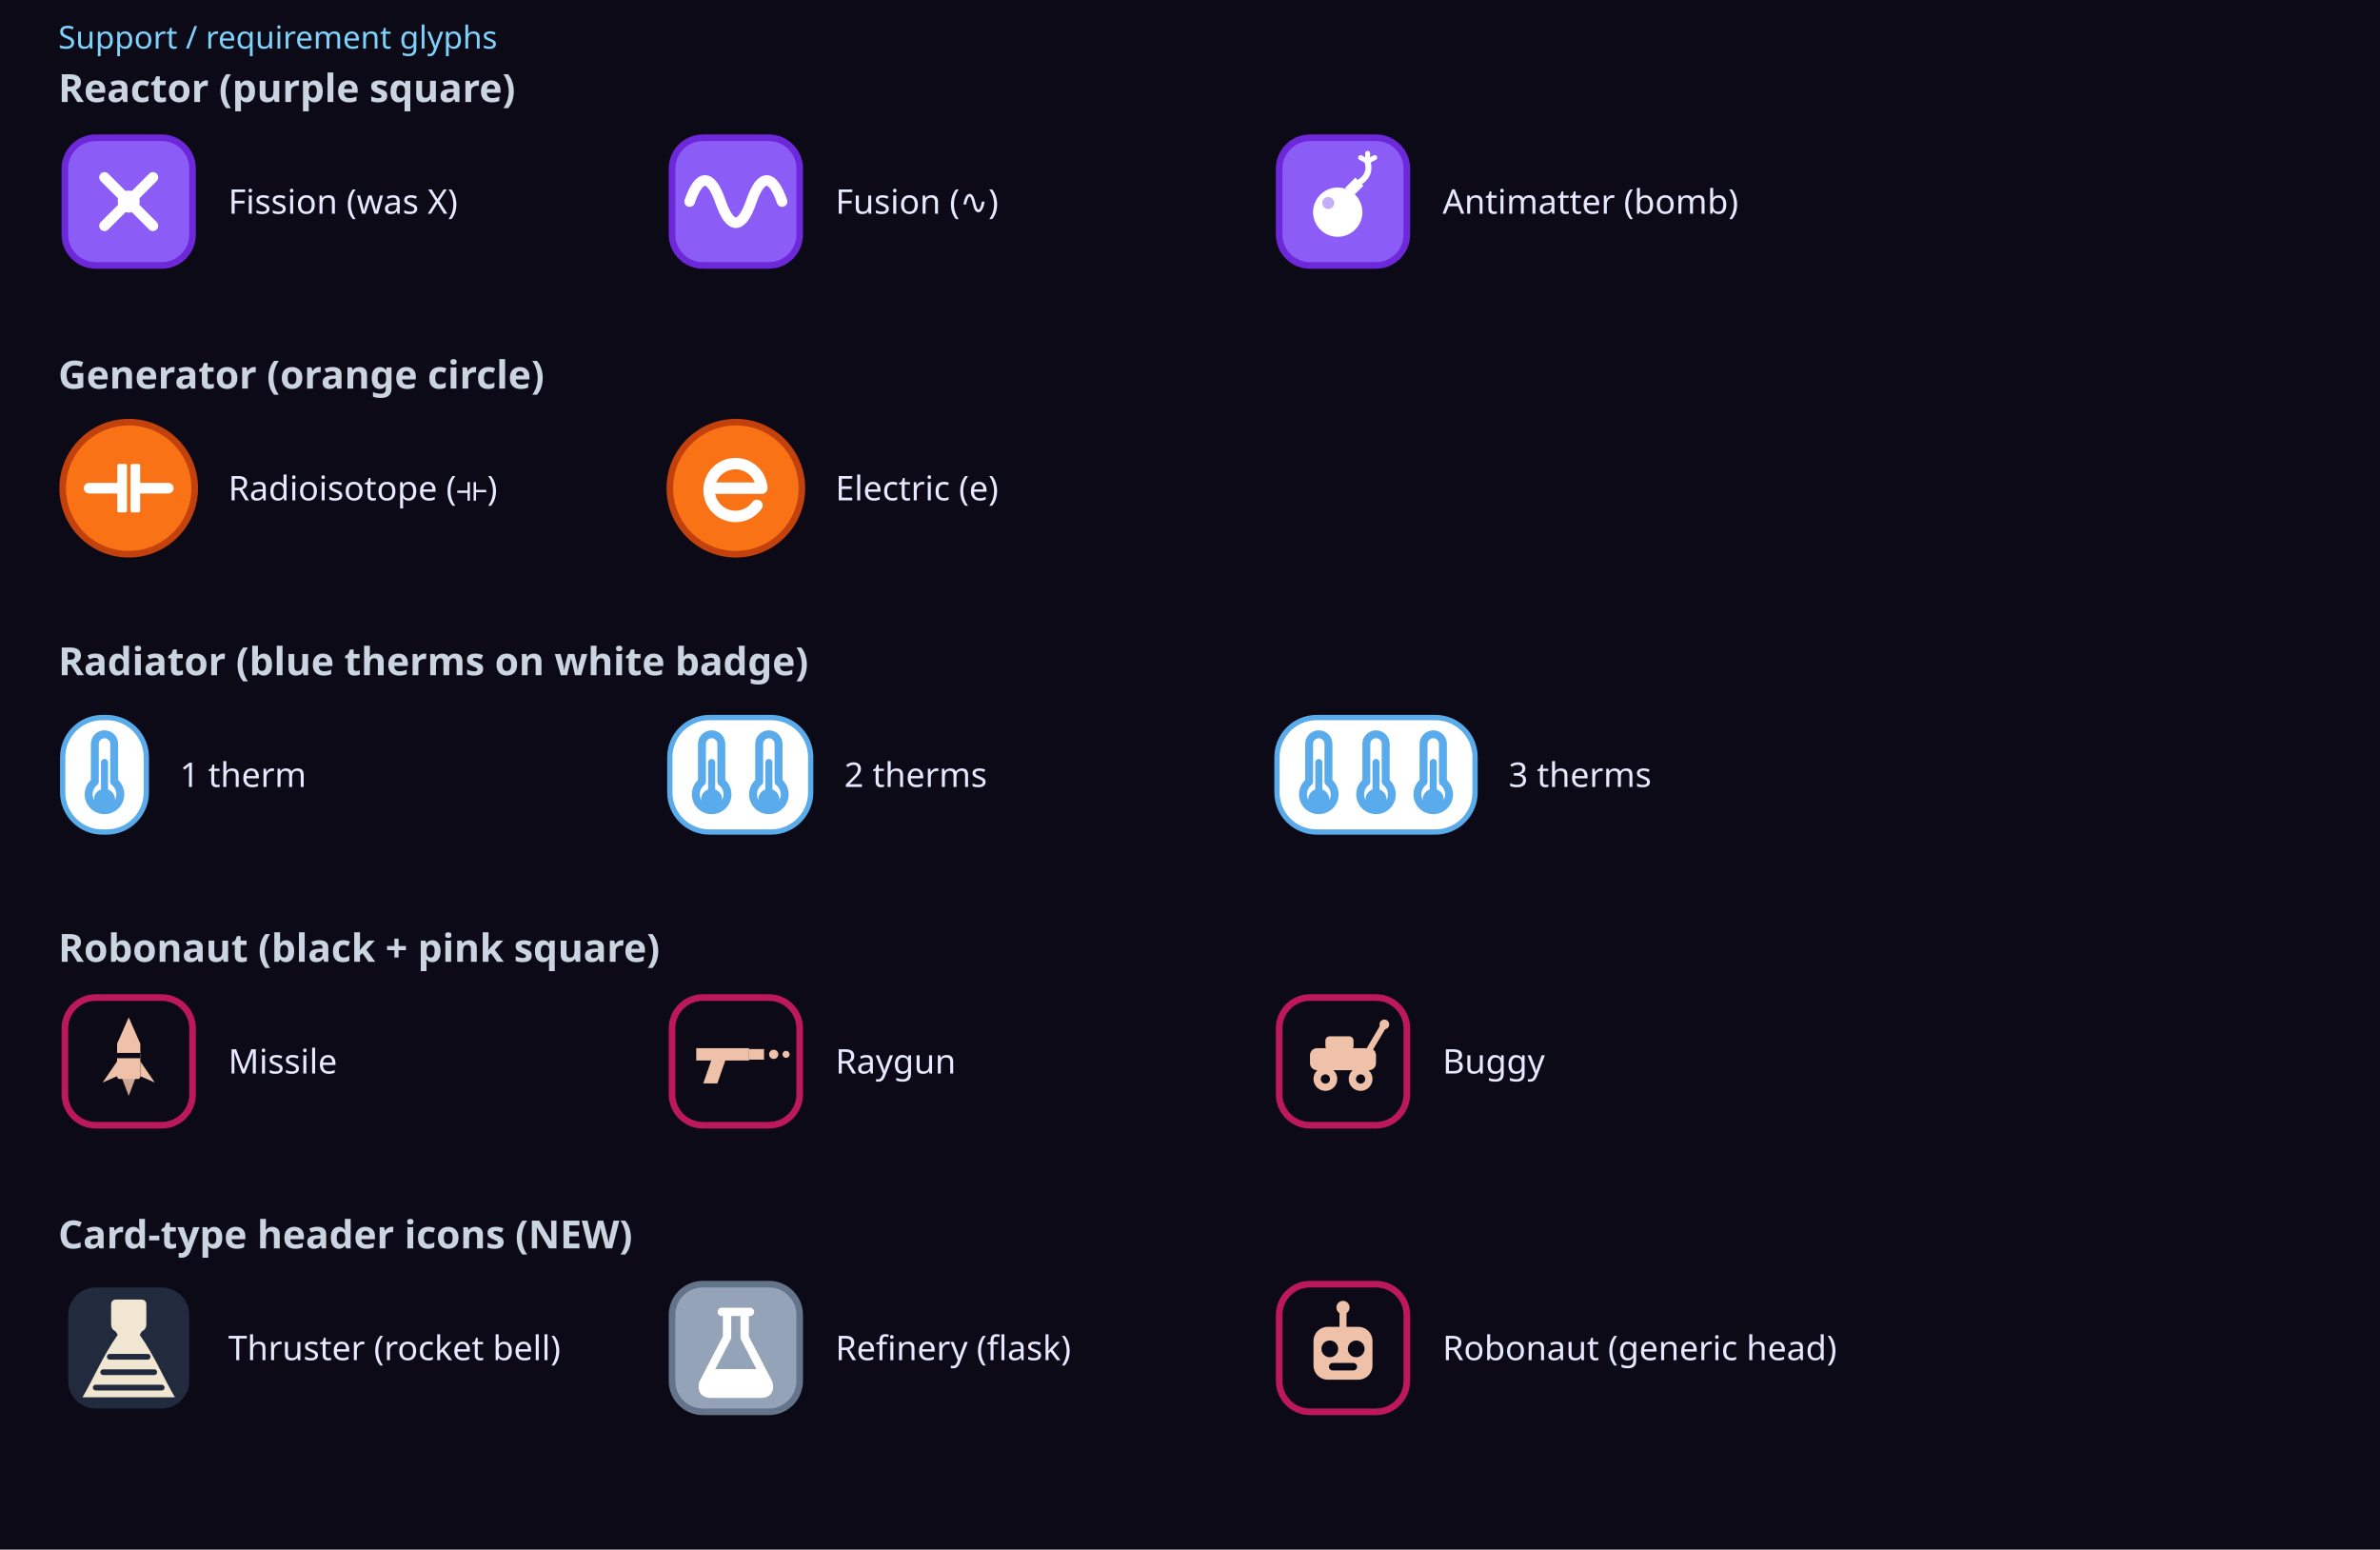
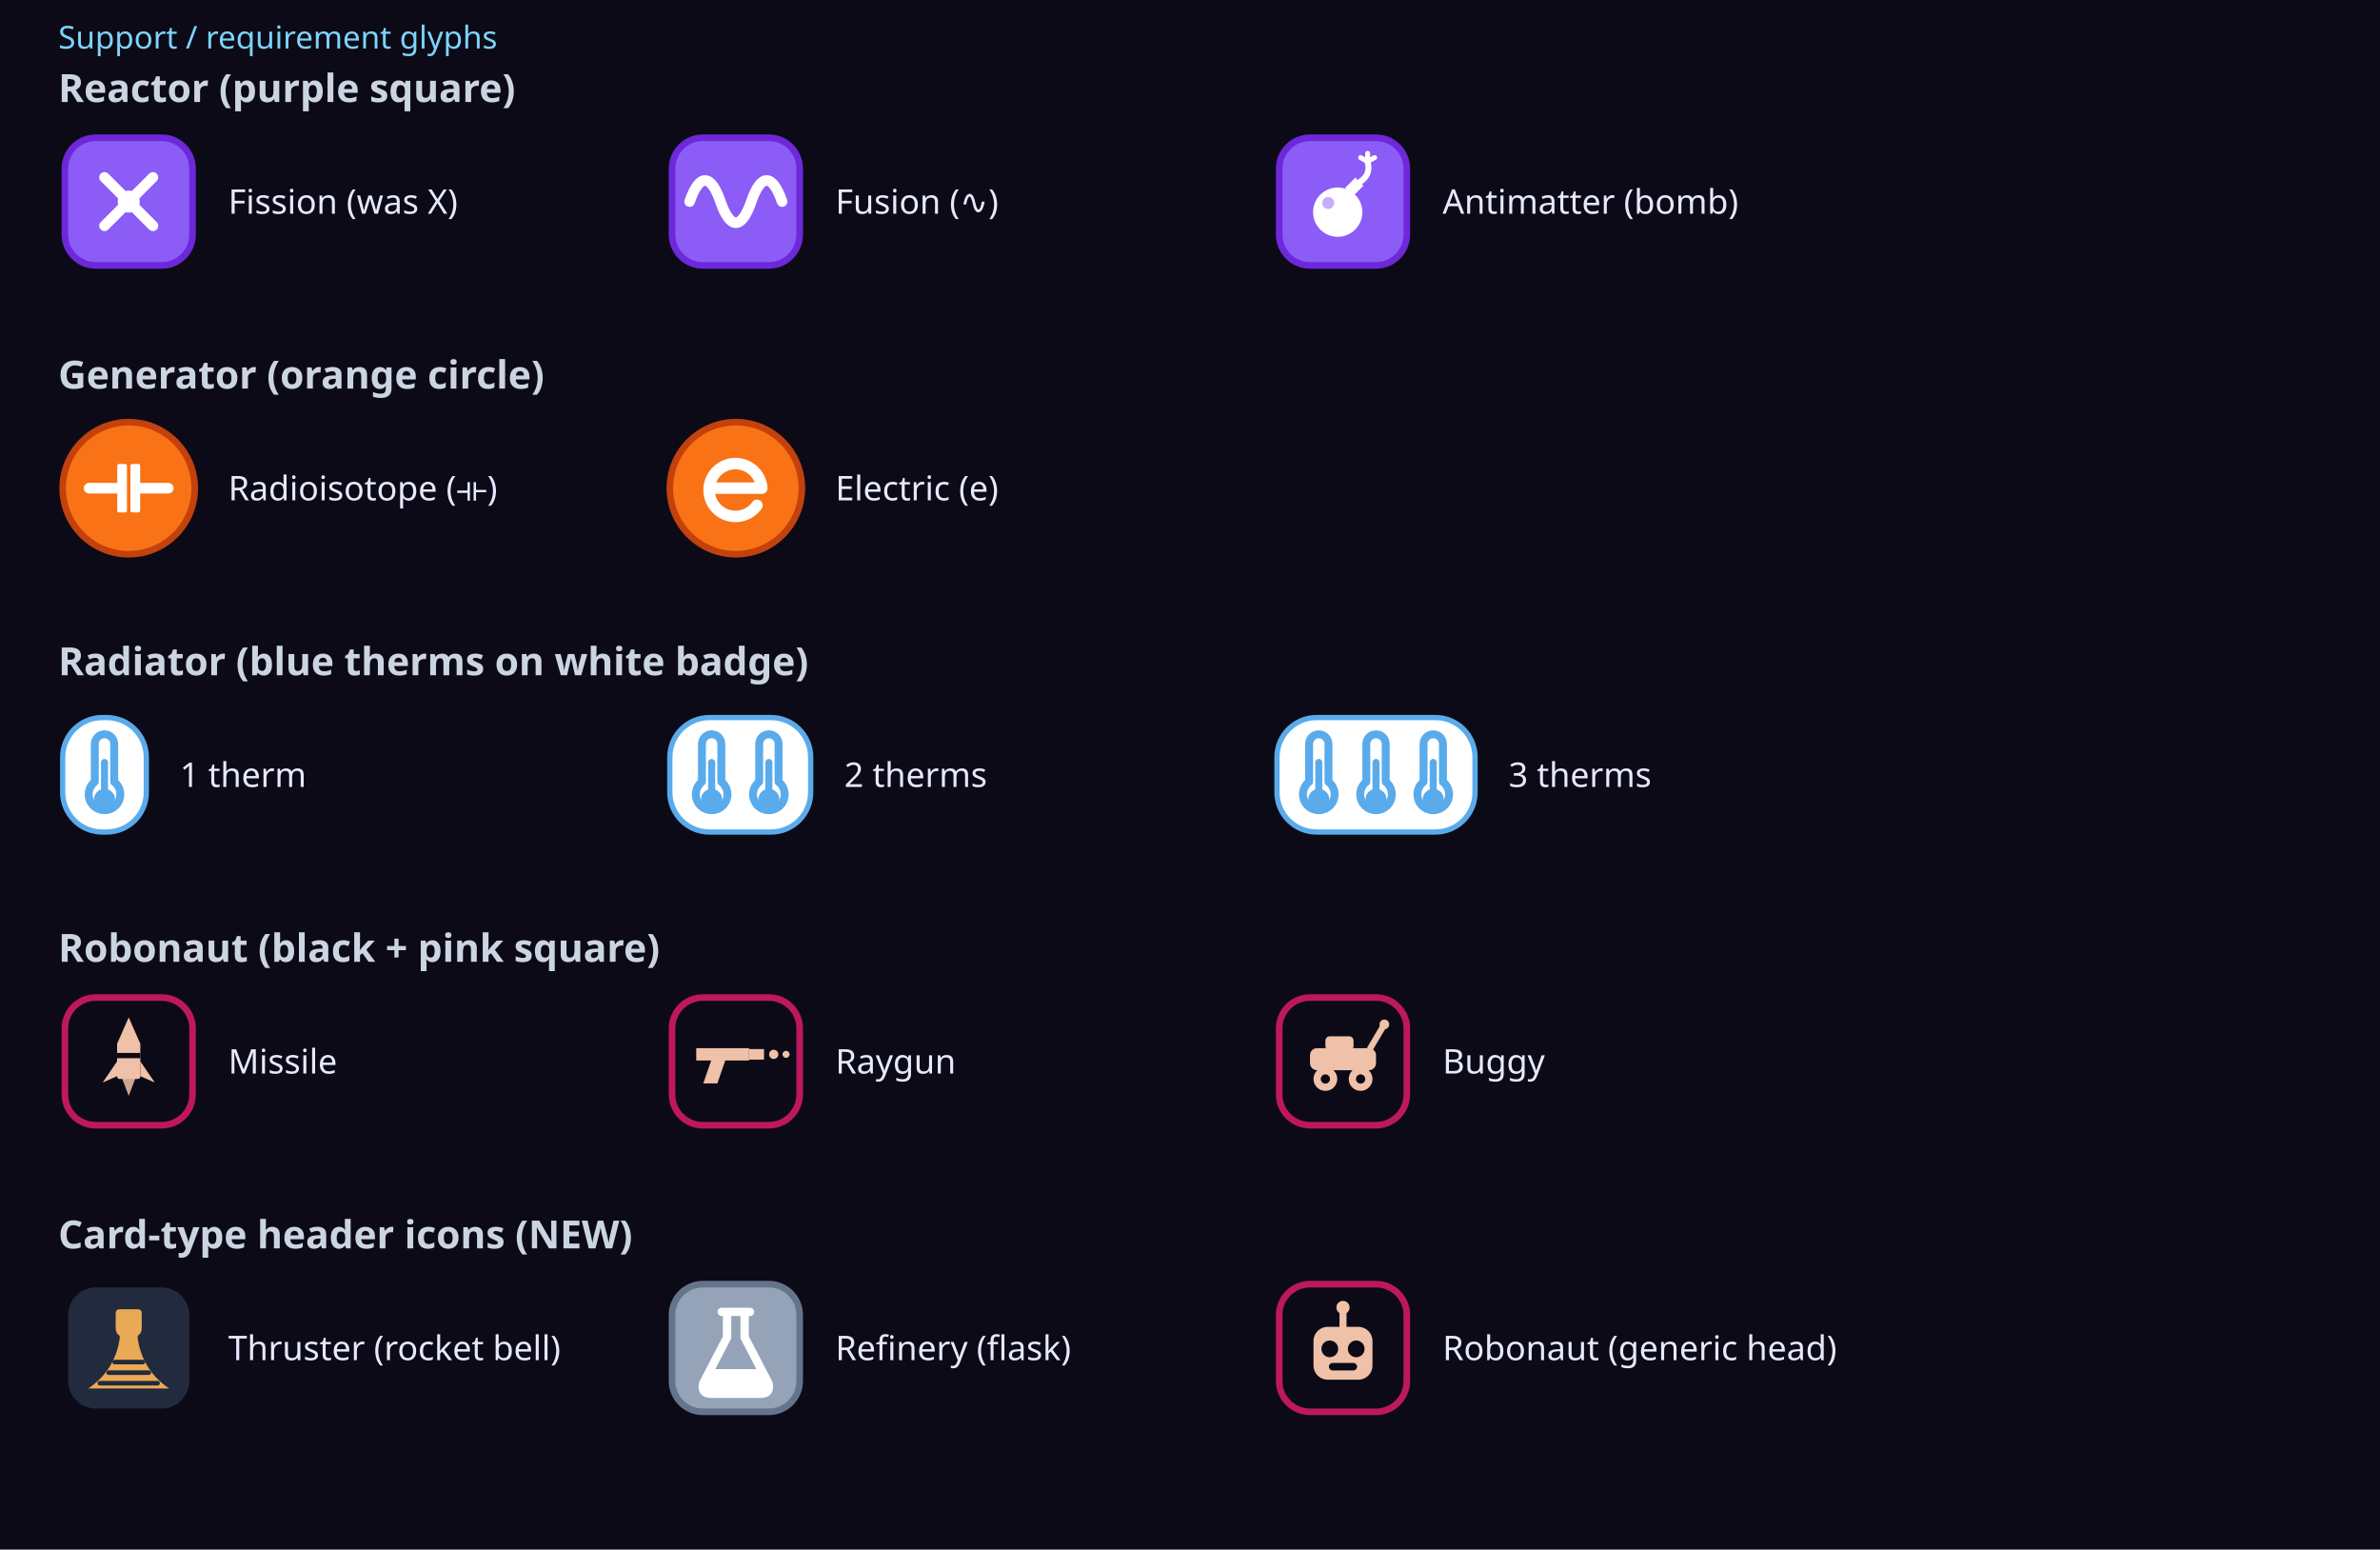
<svg xmlns="http://www.w3.org/2000/svg" width="980" height="638" viewBox="0 0 980 638">
  <rect width="980" height="638" fill="#0c0a16" />
  <text x="24" y="20" fill="#7dd3fc" font-family="sans-serif" font-size="13">Support / requirement glyphs</text>
  <text x="24" y="42" fill="#cbd5e1" font-family="sans-serif" font-size="16" font-weight="700">Reactor (purple square)</text>
  <g transform="translate(24, 54)">
    <g transform="scale(1.8125)">
      <rect x="1.5" y="1.5" width="29" height="29" rx="7" fill="#8b5cf6" stroke="#6d28d9" stroke-width="1.5" />
      <g color="#ffffff">
        <line x1="10.5" y1="10.5" x2="21.5" y2="21.5" stroke="currentColor" stroke-width="2.4" stroke-linecap="round" />
        <line x1="21.5" y1="10.5" x2="10.5" y2="21.5" stroke="currentColor" stroke-width="2.4" stroke-linecap="round" />
        <circle cx="16" cy="16" r="2.5" fill="currentColor" />
      </g>
    </g>
    <text x="70" y="34" fill="#e6e9ff" font-family="sans-serif" font-size="14">Fission (was X)</text>
  </g>
  <g transform="translate(274, 54)">
    <g transform="scale(1.8125)">
      <rect x="1.5" y="1.5" width="29" height="29" rx="7" fill="#8b5cf6" stroke="#6d28d9" stroke-width="1.5" />
      <g color="#ffffff">
        <path d="M5.5 16 C 7.7 9.6, 10.3 9.6, 12.5 16 C 14.7 22.4, 17.3 22.4, 19.5 16 C 21.7 9.6, 24.3 9.6, 26.5 16" fill="none" stroke="currentColor" stroke-width="2.4" stroke-linecap="round" />
      </g>
    </g>
    <text x="70" y="34" fill="#e6e9ff" font-family="sans-serif" font-size="14">Fusion (∿)</text>
  </g>
  <g transform="translate(524, 54)">
    <g transform="scale(1.8125)">
      <rect x="1.5" y="1.5" width="29" height="29" rx="7" fill="#8b5cf6" stroke="#6d28d9" stroke-width="1.5" />
      <g color="#ffffff">
        <g transform="translate(16 16) scale(0.8) translate(-16 -16)">
          <circle cx="14.5" cy="19" r="7" fill="currentColor" />
          <path d="M16.6 12.1 L19.5 9.2 L21.8 11.5 L18.9 14.4 Z" fill="currentColor" />
          <path d="M20.7 10.5 Q 24 8.4, 23 4.8" fill="none" stroke="currentColor" stroke-width="1.7" stroke-linecap="round" />
          <g stroke="currentColor" stroke-width="1.4" stroke-linecap="round">
            <line x1="23" y1="4.6" x2="23" y2="2.3" />
            <line x1="23" y1="4.6" x2="25" y2="3.5" />
            <line x1="23" y1="4.6" x2="21" y2="3.5" />
          </g>
          <circle cx="11.8" cy="16.4" r="1.7" fill="#8b5cf6" opacity="0.5" />
        </g>
      </g>
    </g>
    <text x="70" y="34" fill="#e6e9ff" font-family="sans-serif" font-size="14">Antimatter (bomb)</text>
  </g>
  <text x="24" y="160" fill="#cbd5e1" font-family="sans-serif" font-size="16" font-weight="700">Generator (orange circle)</text>
  <g transform="translate(24, 172)">
    <g transform="scale(1.8125)">
      <circle cx="16" cy="16" r="15" fill="#f97316" stroke="#c2410c" stroke-width="1.5" />
      <g color="#ffffff">
        <g fill="currentColor">
          <rect x="13.4" y="10.5" width="2.2" height="11" rx="0.4" />
          <rect x="16.4" y="10.5" width="2.2" height="11" rx="0.4" />
        </g>
        <g stroke="currentColor" stroke-width="2.4" stroke-linecap="round">
          <line x1="7" y1="16" x2="13.4" y2="16" />
          <line x1="18.6" y1="16" x2="25" y2="16" />
        </g>
      </g>
    </g>
    <text x="70" y="34" fill="#e6e9ff" font-family="sans-serif" font-size="14">Radioisotope (⟛)</text>
  </g>
  <g transform="translate(274, 172)">
    <g transform="scale(1.8125)">
      <circle cx="16" cy="16" r="15" fill="#f97316" stroke="#c2410c" stroke-width="1.5" />
      <g color="#ffffff">
        <path d="M 20.8 19.9 A 6 6 0 1 1 21.9 16 L 10.1 16" fill="none" stroke="currentColor" stroke-width="2.6" stroke-linecap="round" stroke-linejoin="round" />
      </g>
    </g>
    <text x="70" y="34" fill="#e6e9ff" font-family="sans-serif" font-size="14">Electric (e)</text>
  </g>
  <text x="24" y="278" fill="#cbd5e1" font-family="sans-serif" font-size="16" font-weight="700">Radiator (blue therms on white badge)</text>
  <g transform="translate(24, 290)">
    <g transform="scale(1.8125)">
      <rect x="1" y="3" width="19" height="26" rx="9" fill="#ffffff" stroke="#59abeb" stroke-width="1.2" />
      <g color="#59abeb">
        <path d="M8.3 9 a2.2 2.2 0 0 1 4.4 0 v8.6 a3.6 3.6 0 1 1 -4.4 0 Z" fill="none" stroke="currentColor" stroke-width="1.8" stroke-linejoin="round" />
        <circle cx="10.5" cy="21.6" r="2.4" fill="currentColor" />
        <rect x="9.7" y="12.4" width="1.6" height="8.6" rx="0.8" fill="currentColor" />
      </g>
    </g>
    <text x="50.062" y="34" fill="#e6e9ff" font-family="sans-serif" font-size="14">1 therm</text>
  </g>
  <g transform="translate(274, 290)">
    <g transform="scale(1.8125)">
      <rect x="1" y="3" width="32" height="26" rx="9" fill="#ffffff" stroke="#59abeb" stroke-width="1.2" />
      <g color="#59abeb">
        <path d="M8.3 9 a2.2 2.2 0 0 1 4.4 0 v8.6 a3.6 3.6 0 1 1 -4.4 0 Z" fill="none" stroke="currentColor" stroke-width="1.8" stroke-linejoin="round" />
        <circle cx="10.5" cy="21.6" r="2.4" fill="currentColor" />
        <rect x="9.7" y="12.4" width="1.6" height="8.6" rx="0.8" fill="currentColor" />
        <path d="M21.3 9 a2.2 2.2 0 0 1 4.4 0 v8.6 a3.6 3.6 0 1 1 -4.4 0 Z" fill="none" stroke="currentColor" stroke-width="1.8" stroke-linejoin="round" />
        <circle cx="23.5" cy="21.6" r="2.4" fill="currentColor" />
        <rect x="22.7" y="12.4" width="1.6" height="8.6" rx="0.8" fill="currentColor" />
      </g>
    </g>
    <text x="73.625" y="34" fill="#e6e9ff" font-family="sans-serif" font-size="14">2 therms</text>
  </g>
  <g transform="translate(524, 290)">
    <g transform="scale(1.8125)">
      <rect x="1" y="3" width="45" height="26" rx="9" fill="#ffffff" stroke="#59abeb" stroke-width="1.2" />
      <g color="#59abeb">
        <path d="M8.3 9 a2.2 2.2 0 0 1 4.4 0 v8.6 a3.6 3.6 0 1 1 -4.4 0 Z" fill="none" stroke="currentColor" stroke-width="1.8" stroke-linejoin="round" />
        <circle cx="10.5" cy="21.6" r="2.4" fill="currentColor" />
        <rect x="9.7" y="12.4" width="1.6" height="8.6" rx="0.8" fill="currentColor" />
        <path d="M21.3 9 a2.2 2.2 0 0 1 4.4 0 v8.6 a3.6 3.6 0 1 1 -4.4 0 Z" fill="none" stroke="currentColor" stroke-width="1.8" stroke-linejoin="round" />
        <circle cx="23.5" cy="21.6" r="2.4" fill="currentColor" />
        <rect x="22.7" y="12.4" width="1.6" height="8.6" rx="0.8" fill="currentColor" />
        <path d="M34.3 9 a2.2 2.2 0 0 1 4.4 0 v8.6 a3.6 3.6 0 1 1 -4.4 0 Z" fill="none" stroke="currentColor" stroke-width="1.8" stroke-linejoin="round" />
        <circle cx="36.5" cy="21.6" r="2.4" fill="currentColor" />
        <rect x="35.7" y="12.4" width="1.6" height="8.6" rx="0.8" fill="currentColor" />
      </g>
    </g>
    <text x="97.188" y="34" fill="#e6e9ff" font-family="sans-serif" font-size="14">3 therms</text>
  </g>
  <text x="24" y="396" fill="#cbd5e1" font-family="sans-serif" font-size="16" font-weight="700">Robonaut (black + pink square)</text>
  <g transform="translate(24, 408)">
    <g transform="scale(1.8125)">
      <rect x="1.5" y="1.5" width="29" height="29" rx="7" fill="#0c0a16" stroke="#be185d" stroke-width="1.5" />
      <g color="#eec1a8">
        <g transform="translate(16 16) scale(0.8) translate(-16 -16)">
          <path d="M16 3.5 L19.3 11 L12.7 11 Z" fill="currentColor" />
          <rect x="12.7" y="10.5" width="6.6" height="10.5" rx="0.7" fill="currentColor" />
          <path d="M12.7 16 L8.6 22 L12.7 20.2 Z" fill="currentColor" />
          <path d="M19.3 16 L23.4 22 L19.3 20.2 Z" fill="currentColor" />
          <path d="M14.1 20.8 L16 25.8 L17.9 20.8 Z" fill="currentColor" opacity="0.85" />
          <rect x="12.7" y="13.6" width="6.6" height="1.5" fill="#0c0a16" />
        </g>
      </g>
    </g>
    <text x="70" y="34" fill="#e6e9ff" font-family="sans-serif" font-size="14">Missile</text>
  </g>
  <g transform="translate(274, 408)">
    <g transform="scale(1.8125)">
      <rect x="1.5" y="1.5" width="29" height="29" rx="7" fill="#0c0a16" stroke="#be185d" stroke-width="1.5" />
      <g color="#eec1a8">
        <path d="M7 13 H19 V15.8 H13.6 L11.8 21 H8.6 L10.4 15.8 H7 Z" fill="currentColor" />
        <rect x="19" y="13.2" width="3.4" height="2.4" fill="currentColor" />
        <g fill="currentColor">
          <circle cx="24.6" cy="14.4" r="1.05" />
          <circle cx="27.4" cy="14.4" r="0.8" />
        </g>
      </g>
    </g>
    <text x="70" y="34" fill="#e6e9ff" font-family="sans-serif" font-size="14">Raygun</text>
  </g>
  <g transform="translate(524, 408)">
    <g transform="scale(1.8125)">
      <rect x="1.5" y="1.5" width="29" height="29" rx="7" fill="#0c0a16" stroke="#be185d" stroke-width="1.5" />
      <g color="#eec1a8">
        <rect x="8.5" y="13" width="15" height="5" rx="1.6" fill="currentColor" />
        <rect x="12" y="10.3" width="6.4" height="3.2" rx="1" fill="currentColor" />
        <circle cx="12" cy="20" r="2.7" fill="currentColor" />
        <circle cx="20" cy="20" r="2.7" fill="currentColor" />
        <circle cx="12" cy="20" r="1.05" fill="#0c0a16" />
        <circle cx="20" cy="20" r="1.05" fill="#0c0a16" />
        <line x1="22.2" y1="13" x2="25.4" y2="7.6" stroke="currentColor" stroke-width="1.4" stroke-linecap="round" />
        <circle cx="25.4" cy="7.6" r="1.1" fill="currentColor" />
      </g>
    </g>
    <text x="70" y="34" fill="#e6e9ff" font-family="sans-serif" font-size="14">Buggy</text>
  </g>
  <text x="24" y="514" fill="#cbd5e1" font-family="sans-serif" font-size="16" font-weight="700">Card-type header icons (NEW)</text>
  <g transform="translate(24, 526)">
    <g transform="scale(1.8125)">
      <rect x="1.5" y="1.5" width="29" height="29" rx="7" fill="#222a3d" stroke="#0c0a16" stroke-width="1.5" />
-       <g color="#f0e6d2">
-         <path d="M13.2 5 H18.8 Q20 5 20 6.2 V10.5 Q20 11.8 19 12.2 L18.5 13              C22 18, 24 23, 26.5 27.2 H5.5              C8 23, 10 18, 13.5 13 L13 12.2 Q12 11.8 12 10.5 V6.2 Q12 5 13.2 5 Z" fill="currentColor" />
-         <g stroke="#222a3d" stroke-width="1.3" stroke-linecap="round">
-           <line x1="11.7" y1="18" x2="20.3" y2="18" />
-           <line x1="10.2" y1="21.5" x2="21.8" y2="21.5" />
-           <line x1="8.5" y1="25" x2="23.5" y2="25" />
+       <g color="#e9aa55">
+         <g transform="translate(16 16) scale(0.8) translate(-16 -16)">
+           <path d="M13.5 5 H18.5 Q19.7 5 19.7 6.2 V10.3 Q19.7 11.8 18.7 12.4 L18.5 13                C19.2 18, 21.5 23.5, 27.5 27.5 H4.5                C10.5 23.5, 12.8 18, 13.5 13 L13.3 12.4 Q12.3 11.8 12.3 10.3 V6.2 Q12.3 5 13.5 5 Z" fill="currentColor" />
+           <g stroke="#222a3d" stroke-width="1.3" stroke-linecap="round">
+             <line x1="12" y1="20" x2="20" y2="20" />
+             <line x1="10.3" y1="23" x2="21.7" y2="23" />
+             <line x1="7.8" y1="26" x2="24.2" y2="26" />
+           </g>
        </g>
      </g>
    </g>
    <text x="70" y="34" fill="#e6e9ff" font-family="sans-serif" font-size="14">Thruster (rocket bell)</text>
  </g>
  <g transform="translate(274, 526)">
    <g transform="scale(1.8125)">
      <rect x="1.5" y="1.5" width="29" height="29" rx="7" fill="#94a3b8" stroke="#64748b" stroke-width="1.5" />
      <g color="#ffffff">
        <path d="M12.8 7.8 H19.2 M14 7.8 V13.6 L8.6 24 Q8 26.4 10.4 26.4 H21.6 Q24 26.4 23.4 24 L18 13.6 V7.8" fill="none" stroke="currentColor" stroke-width="1.9" stroke-linejoin="round" stroke-linecap="round" />
        <path d="M11.2 20.8 L8.6 24 Q8 26.4 10.4 26.4 H21.6 Q24 26.4 23.4 24 L20.8 20.8 Z" fill="currentColor" />
      </g>
    </g>
    <text x="70" y="34" fill="#e6e9ff" font-family="sans-serif" font-size="14">Refinery (flask)</text>
  </g>
  <g transform="translate(524, 526)">
    <g transform="scale(1.8125)">
      <rect x="1.5" y="1.5" width="29" height="29" rx="7" fill="#0c0a16" stroke="#be185d" stroke-width="1.5" />
      <g color="#eec1a8">
        <line x1="16" y1="11.4" x2="16" y2="7.6" stroke="currentColor" stroke-width="1.6" stroke-linecap="round" />
        <circle cx="16" cy="6.8" r="1.5" fill="currentColor" />
        <rect x="9.3" y="11.2" width="13.4" height="12" rx="3.2" fill="currentColor" />
        <g fill="#0c0a16">
          <circle cx="13" cy="16.2" r="1.9" />
          <circle cx="19" cy="16.2" r="1.9" />
        </g>
        <rect x="12.8" y="19.4" width="6.4" height="1.7" rx="0.85" fill="#0c0a16" />
      </g>
    </g>
    <text x="70" y="34" fill="#e6e9ff" font-family="sans-serif" font-size="14">Robonaut (generic head)</text>
  </g>
</svg>
